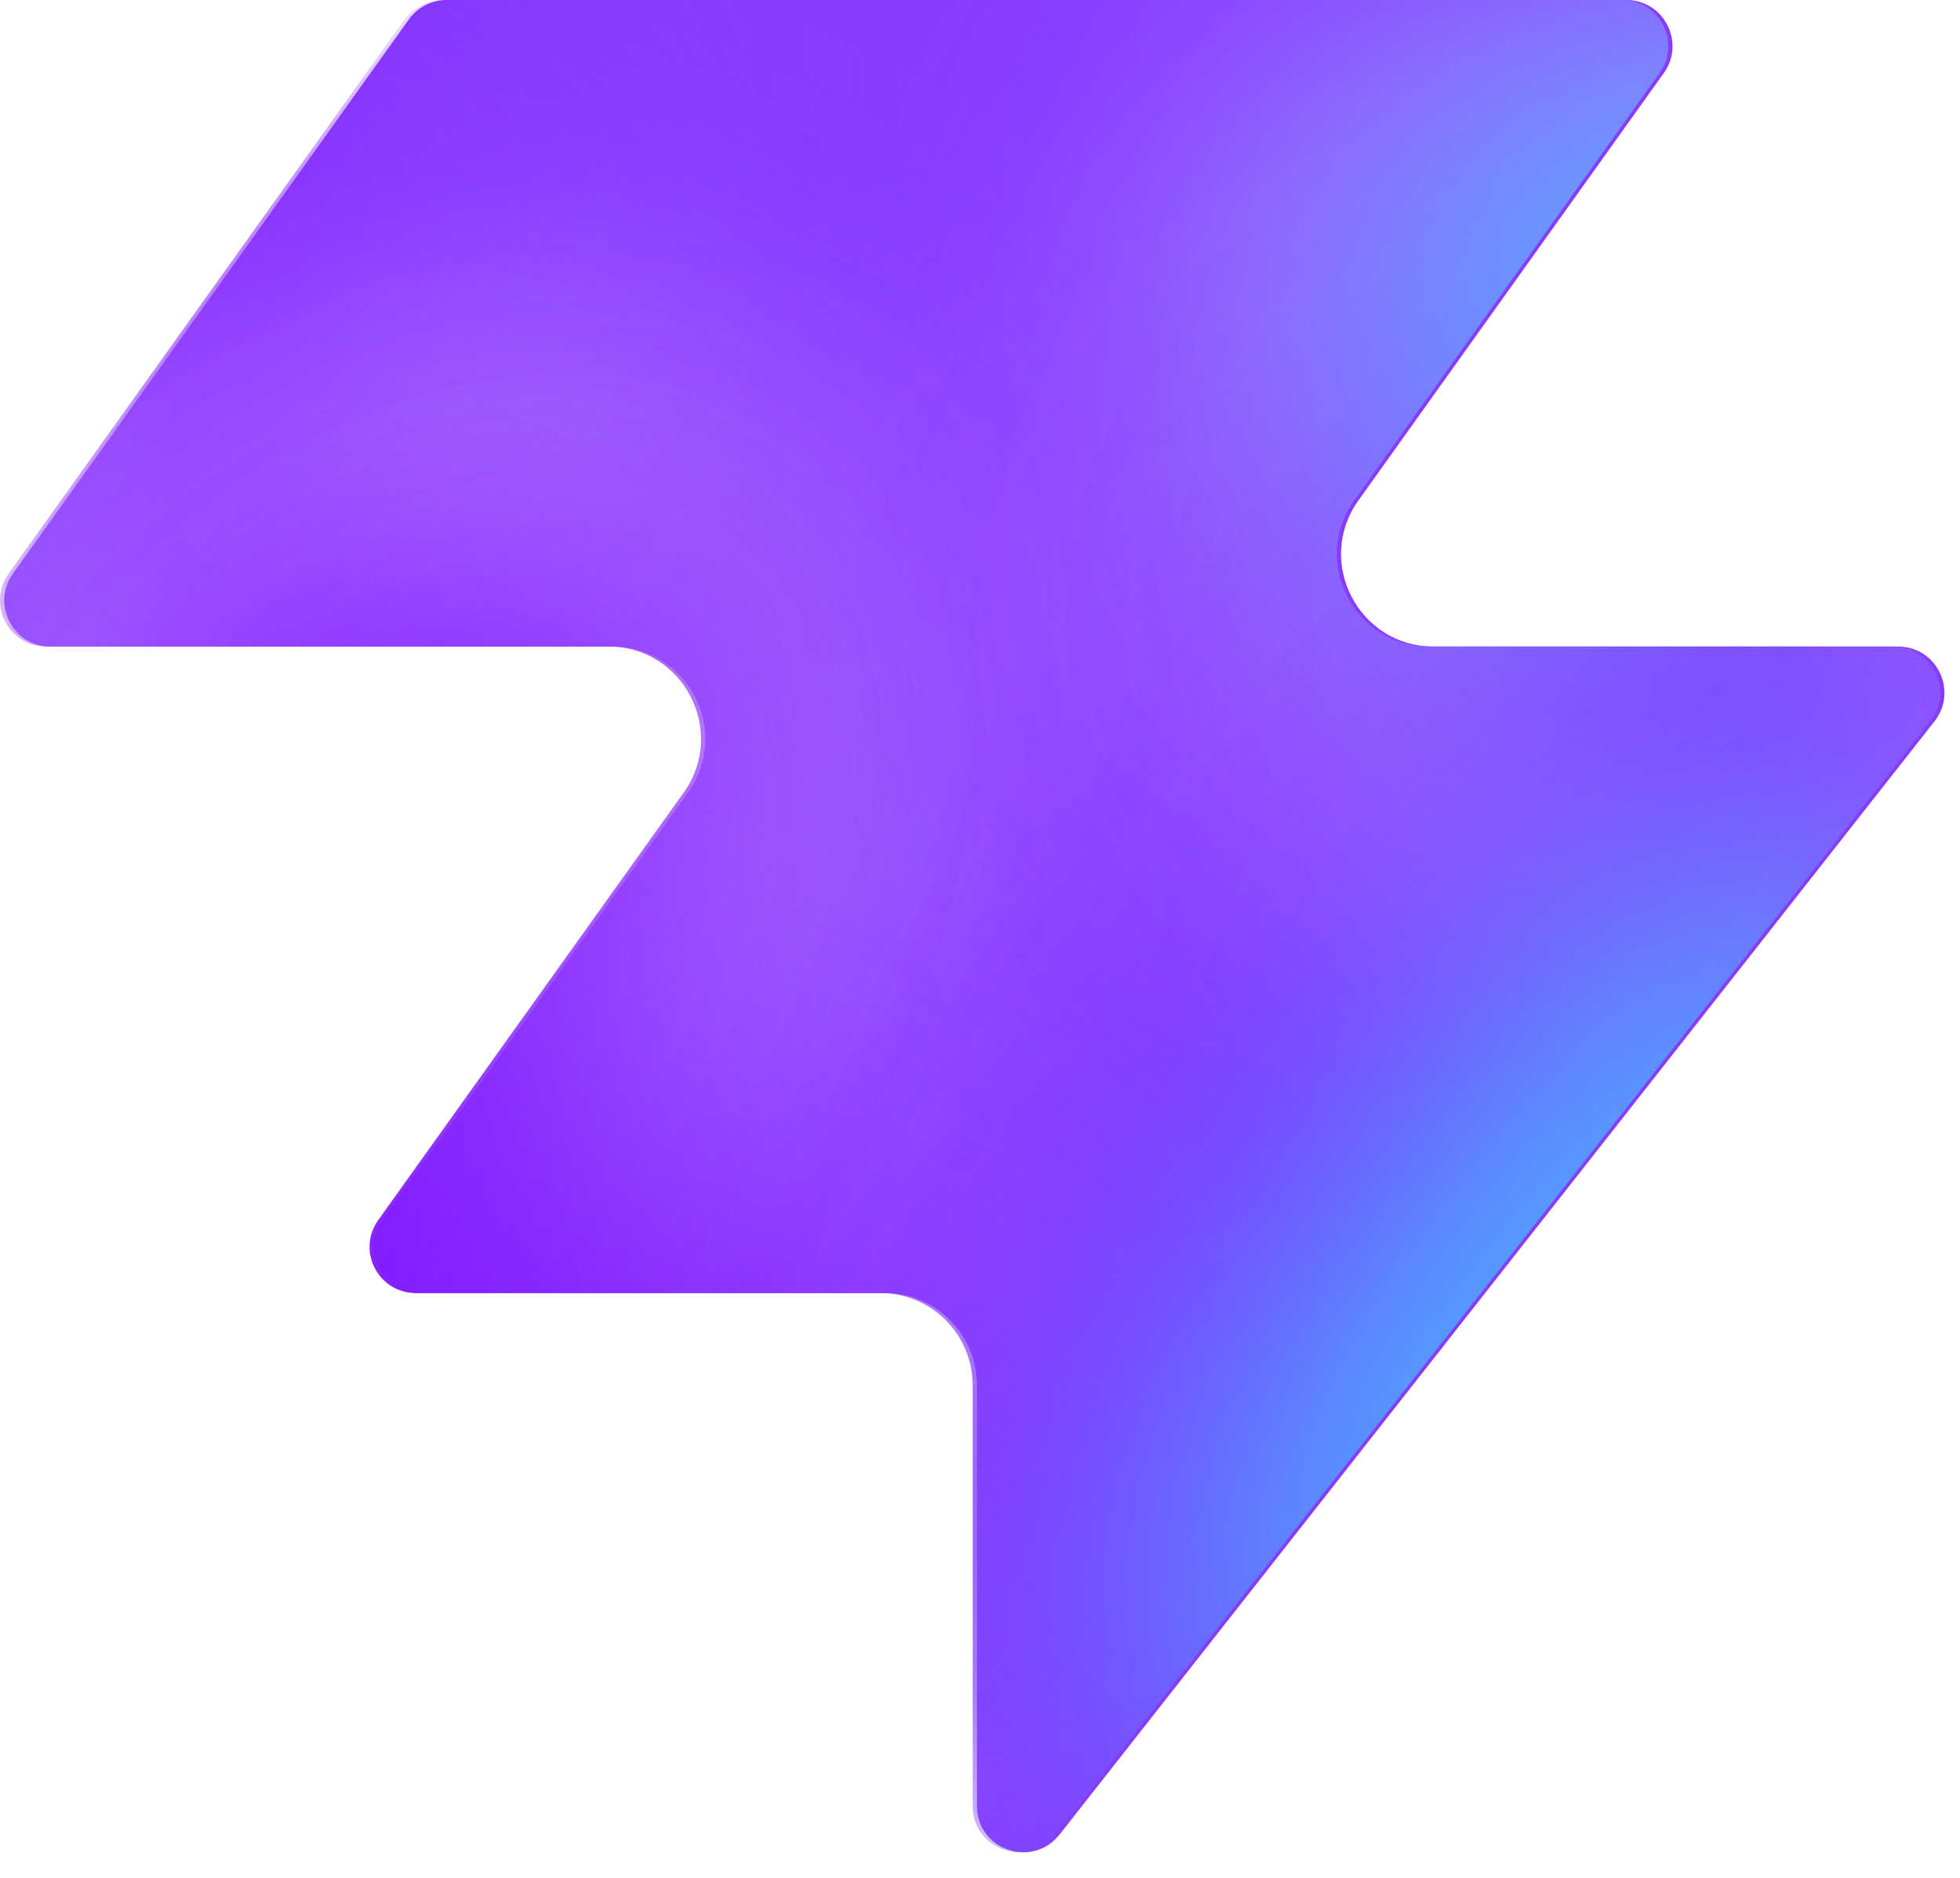
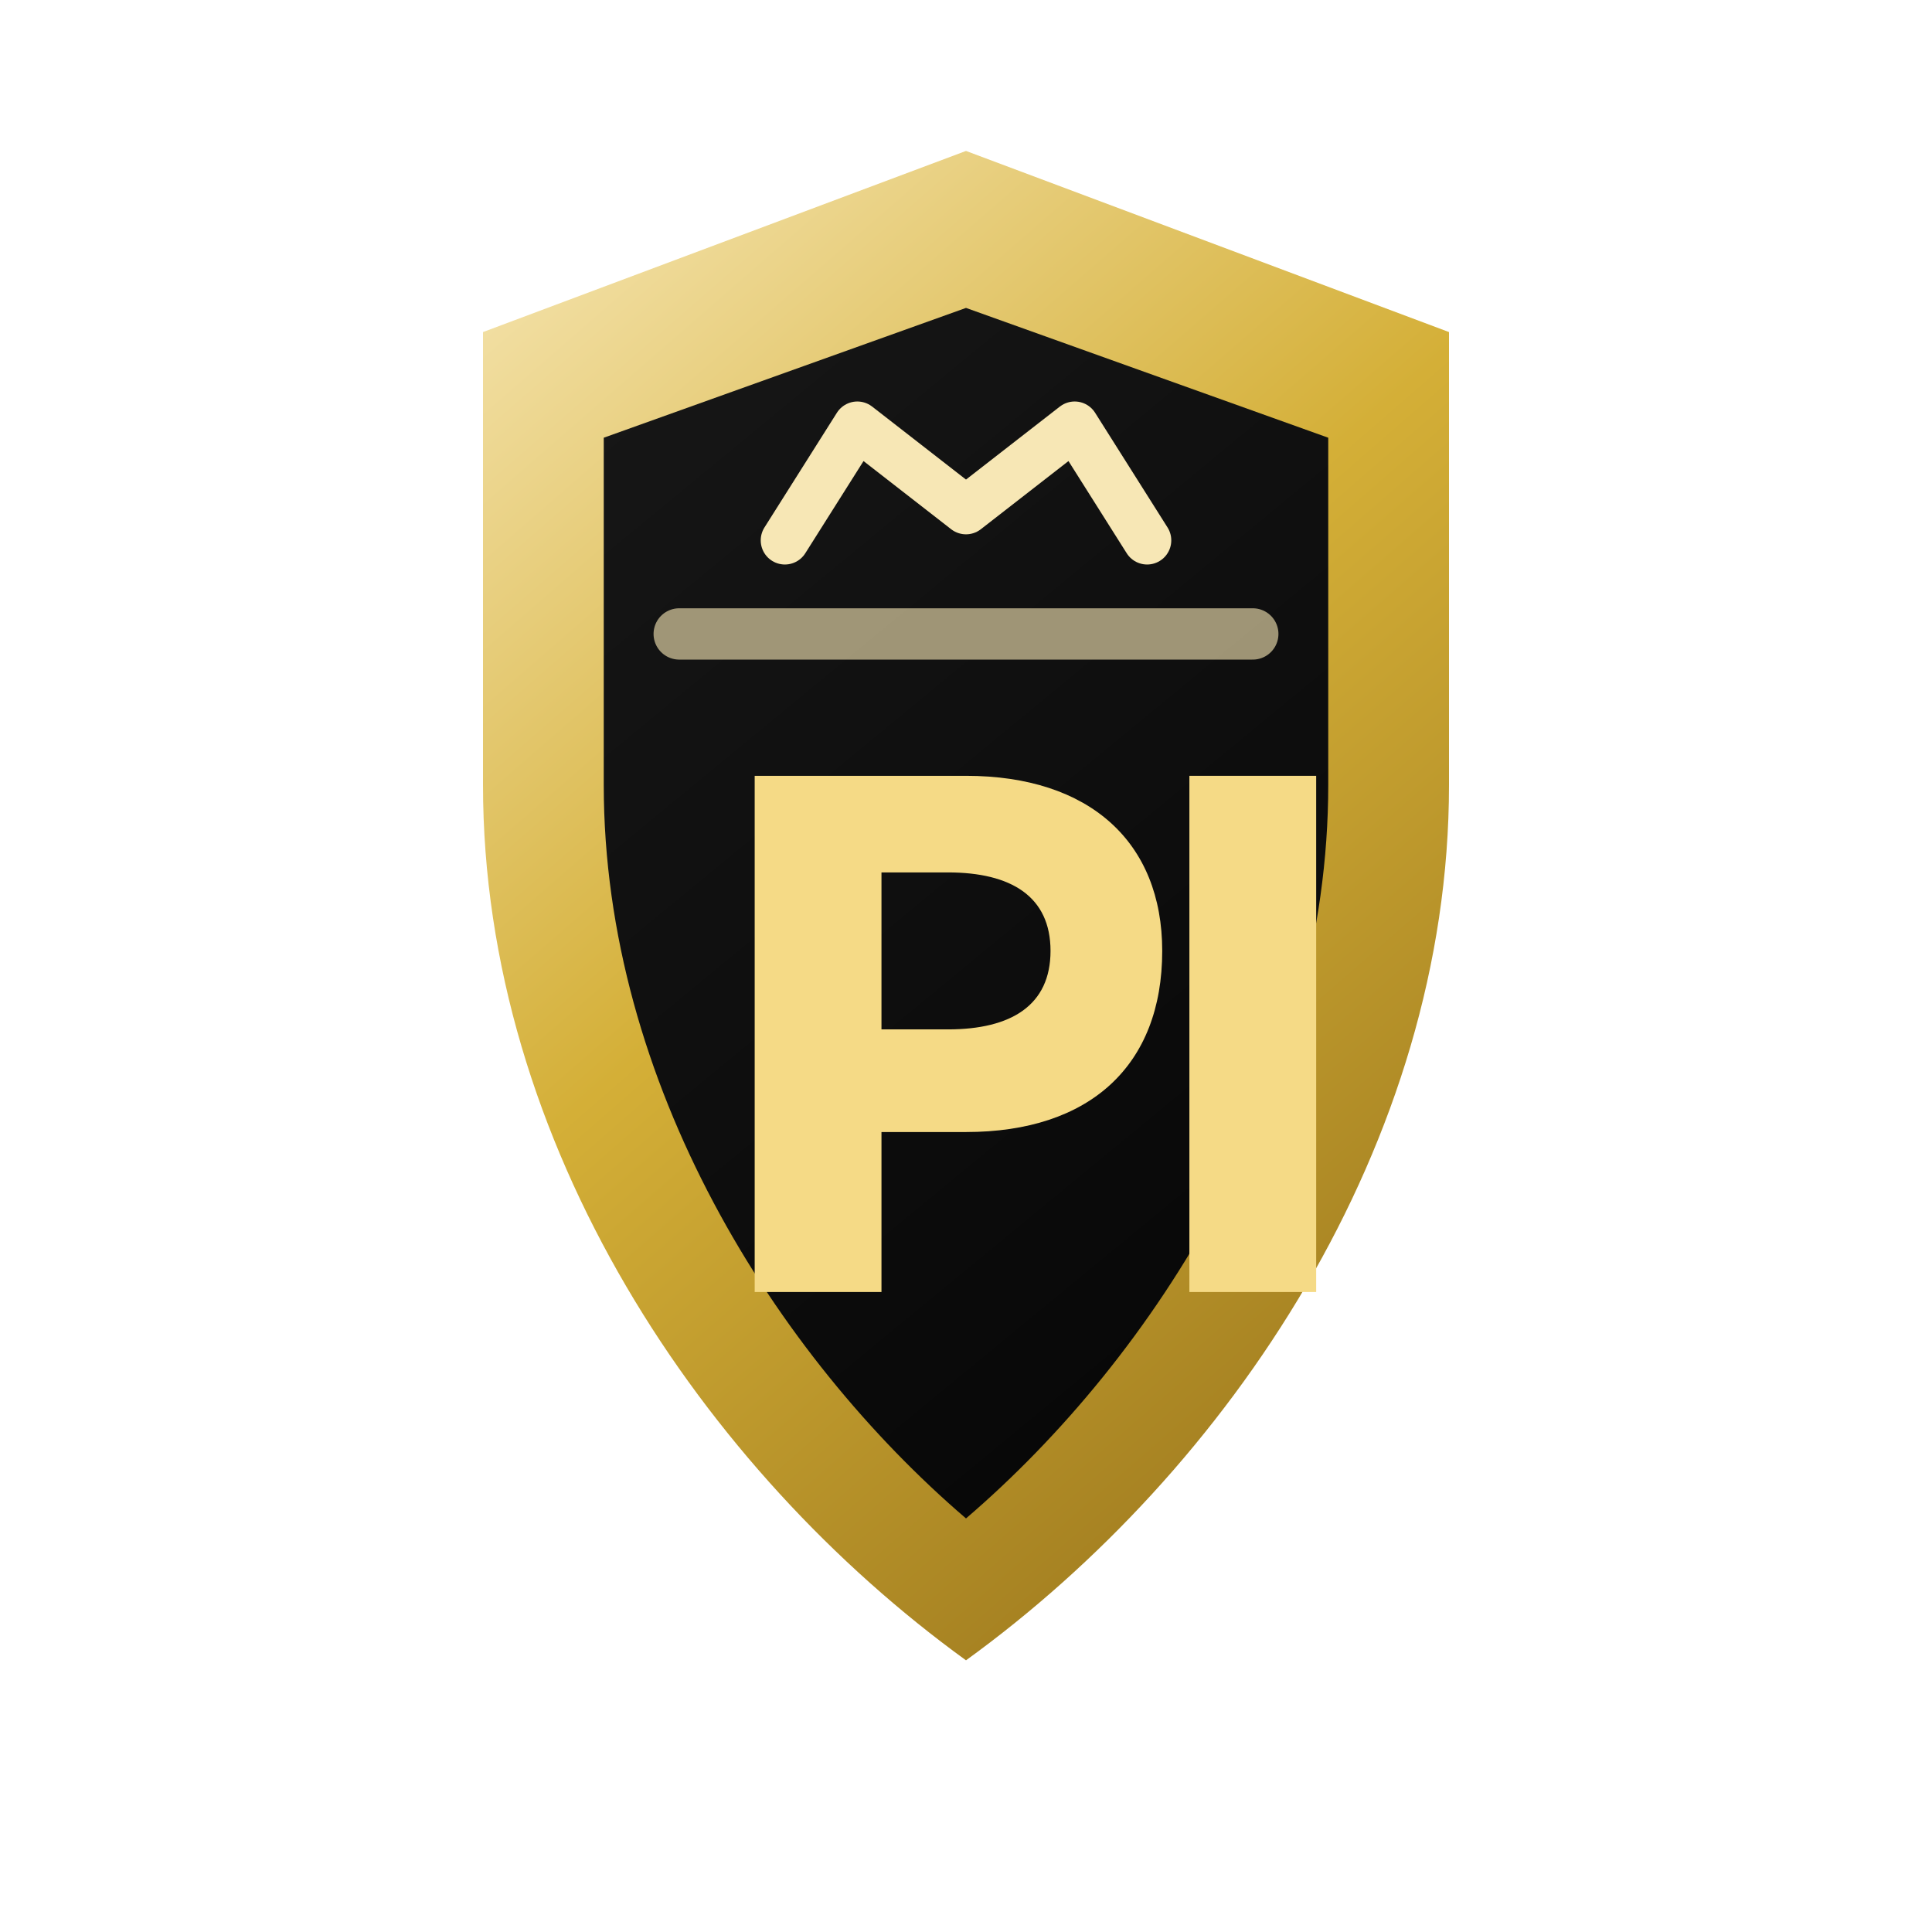
- <svg xmlns="http://www.w3.org/2000/svg" width="48" height="46" fill="none" viewBox="0 0 48 46">
-   <path fill="#863bff" d="M25.946 44.938c-.664.845-2.021.375-2.021-.698V33.937a2.26 2.26 0 0 0-2.262-2.262H10.287c-.92 0-1.456-1.04-.92-1.788l7.48-10.471c1.07-1.497 0-3.578-1.842-3.578H1.237c-.92 0-1.456-1.04-.92-1.788L10.013.474c.214-.297.556-.474.92-.474h28.894c.92 0 1.456 1.04.92 1.788l-7.48 10.471c-1.07 1.498 0 3.579 1.842 3.579h11.377c.943 0 1.473 1.088.89 1.83L25.947 44.94z" style="fill:#863bff;fill:color(display-p3 .525 .23 1);fill-opacity:1" />
-   <mask id="a" width="48" height="46" x="0" y="0" maskUnits="userSpaceOnUse" style="mask-type:alpha">
-     <path fill="#000" d="M25.842 44.938c-.664.844-2.021.375-2.021-.698V33.937a2.26 2.26 0 0 0-2.262-2.262H10.183c-.92 0-1.456-1.04-.92-1.788l7.48-10.471c1.07-1.498 0-3.579-1.842-3.579H1.133c-.92 0-1.456-1.04-.92-1.787L9.91.473c.214-.297.556-.474.92-.474h28.894c.92 0 1.456 1.04.92 1.788l-7.48 10.471c-1.07 1.498 0 3.578 1.842 3.578h11.377c.943 0 1.473 1.088.89 1.832L25.843 44.94z" style="fill:#000;fill-opacity:1" />
-   </mask>
-   <g mask="url(#a)">
-     <g filter="url(#b)">
-       <ellipse cx="5.508" cy="14.704" fill="#ede6ff" rx="5.508" ry="14.704" style="fill:#ede6ff;fill:color(display-p3 .927 .903 1);fill-opacity:1" transform="matrix(.00324 1 1 -.00324 -4.47 31.516)" />
-     </g>
-     <g filter="url(#c)">
-       <ellipse cx="10.399" cy="29.851" fill="#ede6ff" rx="10.399" ry="29.851" style="fill:#ede6ff;fill:color(display-p3 .927 .903 1);fill-opacity:1" transform="matrix(.00324 1 1 -.00324 -39.328 7.883)" />
-     </g>
-     <g filter="url(#d)">
-       <ellipse cx="5.508" cy="30.487" fill="#7e14ff" rx="5.508" ry="30.487" style="fill:#7e14ff;fill:color(display-p3 .492 .077 1);fill-opacity:1" transform="rotate(89.814 -25.913 -14.639)scale(1 -1)" />
-     </g>
-     <g filter="url(#e)">
-       <ellipse cx="5.508" cy="30.599" fill="#7e14ff" rx="5.508" ry="30.599" style="fill:#7e14ff;fill:color(display-p3 .492 .077 1);fill-opacity:1" transform="rotate(89.814 -32.644 -3.334)scale(1 -1)" />
-     </g>
-     <g filter="url(#f)">
-       <ellipse cx="5.508" cy="30.599" fill="#7e14ff" rx="5.508" ry="30.599" style="fill:#7e14ff;fill:color(display-p3 .492 .077 1);fill-opacity:1" transform="matrix(.00324 1 1 -.00324 -34.34 30.47)" />
-     </g>
-     <g filter="url(#g)">
-       <ellipse cx="14.072" cy="22.078" fill="#ede6ff" rx="14.072" ry="22.078" style="fill:#ede6ff;fill:color(display-p3 .927 .903 1);fill-opacity:1" transform="rotate(93.35 24.506 48.493)scale(-1 1)" />
-     </g>
-     <g filter="url(#h)">
-       <ellipse cx="3.47" cy="21.501" fill="#7e14ff" rx="3.47" ry="21.501" style="fill:#7e14ff;fill:color(display-p3 .492 .077 1);fill-opacity:1" transform="rotate(89.009 28.708 47.59)scale(-1 1)" />
-     </g>
-     <g filter="url(#i)">
-       <ellipse cx="3.47" cy="21.501" fill="#7e14ff" rx="3.47" ry="21.501" style="fill:#7e14ff;fill:color(display-p3 .492 .077 1);fill-opacity:1" transform="rotate(89.009 28.708 47.59)scale(-1 1)" />
-     </g>
-     <g filter="url(#j)">
-       <ellipse cx=".387" cy="8.972" fill="#7e14ff" rx="4.407" ry="29.108" style="fill:#7e14ff;fill:color(display-p3 .492 .077 1);fill-opacity:1" transform="rotate(39.51 .387 8.972)" />
-     </g>
-     <g filter="url(#k)">
-       <ellipse cx="47.523" cy="-6.092" fill="#7e14ff" rx="4.407" ry="29.108" style="fill:#7e14ff;fill:color(display-p3 .492 .077 1);fill-opacity:1" transform="rotate(37.892 47.523 -6.092)" />
-     </g>
-     <g filter="url(#l)">
-       <ellipse cx="41.412" cy="6.333" fill="#47bfff" rx="5.971" ry="9.665" style="fill:#47bfff;fill:color(display-p3 .28 .748 1);fill-opacity:1" transform="rotate(37.892 41.412 6.333)" />
-     </g>
-     <g filter="url(#m)">
-       <ellipse cx="-1.879" cy="38.332" fill="#7e14ff" rx="4.407" ry="29.108" style="fill:#7e14ff;fill:color(display-p3 .492 .077 1);fill-opacity:1" transform="rotate(37.892 -1.88 38.332)" />
-     </g>
-     <g filter="url(#n)">
-       <ellipse cx="-1.879" cy="38.332" fill="#7e14ff" rx="4.407" ry="29.108" style="fill:#7e14ff;fill:color(display-p3 .492 .077 1);fill-opacity:1" transform="rotate(37.892 -1.88 38.332)" />
-     </g>
-     <g filter="url(#o)">
-       <ellipse cx="35.651" cy="29.907" fill="#7e14ff" rx="4.407" ry="29.108" style="fill:#7e14ff;fill:color(display-p3 .492 .077 1);fill-opacity:1" transform="rotate(37.892 35.651 29.907)" />
-     </g>
-     <g filter="url(#p)">
-       <ellipse cx="38.418" cy="32.4" fill="#47bfff" rx="5.971" ry="15.297" style="fill:#47bfff;fill:color(display-p3 .28 .748 1);fill-opacity:1" transform="rotate(37.892 38.418 32.4)" />
-     </g>
-   </g>
+ <svg xmlns="http://www.w3.org/2000/svg" width="64" height="64" fill="none" viewBox="0 0 64 64">
  <defs>
-     <filter id="b" width="60.045" height="41.654" x="-19.77" y="16.149" color-interpolation-filters="sRGB" filterUnits="userSpaceOnUse">
-       <feFlood flood-opacity="0" result="BackgroundImageFix" />
-       <feBlend in="SourceGraphic" in2="BackgroundImageFix" result="shape" />
-       <feGaussianBlur result="effect1_foregroundBlur_2002_17158" stdDeviation="7.659" />
-     </filter>
-     <filter id="c" width="90.34" height="51.437" x="-54.613" y="-7.533" color-interpolation-filters="sRGB" filterUnits="userSpaceOnUse">
-       <feFlood flood-opacity="0" result="BackgroundImageFix" />
-       <feBlend in="SourceGraphic" in2="BackgroundImageFix" result="shape" />
-       <feGaussianBlur result="effect1_foregroundBlur_2002_17158" stdDeviation="7.659" />
-     </filter>
-     <filter id="d" width="79.355" height="29.4" x="-49.64" y="2.03" color-interpolation-filters="sRGB" filterUnits="userSpaceOnUse">
-       <feFlood flood-opacity="0" result="BackgroundImageFix" />
-       <feBlend in="SourceGraphic" in2="BackgroundImageFix" result="shape" />
-       <feGaussianBlur result="effect1_foregroundBlur_2002_17158" stdDeviation="4.596" />
-     </filter>
-     <filter id="e" width="79.579" height="29.4" x="-45.045" y="20.029" color-interpolation-filters="sRGB" filterUnits="userSpaceOnUse">
-       <feFlood flood-opacity="0" result="BackgroundImageFix" />
-       <feBlend in="SourceGraphic" in2="BackgroundImageFix" result="shape" />
-       <feGaussianBlur result="effect1_foregroundBlur_2002_17158" stdDeviation="4.596" />
-     </filter>
-     <filter id="f" width="79.579" height="29.4" x="-43.513" y="21.178" color-interpolation-filters="sRGB" filterUnits="userSpaceOnUse">
-       <feFlood flood-opacity="0" result="BackgroundImageFix" />
-       <feBlend in="SourceGraphic" in2="BackgroundImageFix" result="shape" />
-       <feGaussianBlur result="effect1_foregroundBlur_2002_17158" stdDeviation="4.596" />
-     </filter>
-     <filter id="g" width="74.749" height="58.852" x="15.756" y="-17.901" color-interpolation-filters="sRGB" filterUnits="userSpaceOnUse">
-       <feFlood flood-opacity="0" result="BackgroundImageFix" />
-       <feBlend in="SourceGraphic" in2="BackgroundImageFix" result="shape" />
-       <feGaussianBlur result="effect1_foregroundBlur_2002_17158" stdDeviation="7.659" />
-     </filter>
-     <filter id="h" width="61.377" height="25.362" x="23.548" y="2.284" color-interpolation-filters="sRGB" filterUnits="userSpaceOnUse">
-       <feFlood flood-opacity="0" result="BackgroundImageFix" />
-       <feBlend in="SourceGraphic" in2="BackgroundImageFix" result="shape" />
-       <feGaussianBlur result="effect1_foregroundBlur_2002_17158" stdDeviation="4.596" />
-     </filter>
-     <filter id="i" width="61.377" height="25.362" x="23.548" y="2.284" color-interpolation-filters="sRGB" filterUnits="userSpaceOnUse">
-       <feFlood flood-opacity="0" result="BackgroundImageFix" />
-       <feBlend in="SourceGraphic" in2="BackgroundImageFix" result="shape" />
-       <feGaussianBlur result="effect1_foregroundBlur_2002_17158" stdDeviation="4.596" />
-     </filter>
-     <filter id="j" width="56.045" height="63.649" x="-27.636" y="-22.853" color-interpolation-filters="sRGB" filterUnits="userSpaceOnUse">
-       <feFlood flood-opacity="0" result="BackgroundImageFix" />
-       <feBlend in="SourceGraphic" in2="BackgroundImageFix" result="shape" />
-       <feGaussianBlur result="effect1_foregroundBlur_2002_17158" stdDeviation="4.596" />
-     </filter>
-     <filter id="k" width="54.814" height="64.646" x="20.116" y="-38.415" color-interpolation-filters="sRGB" filterUnits="userSpaceOnUse">
-       <feFlood flood-opacity="0" result="BackgroundImageFix" />
-       <feBlend in="SourceGraphic" in2="BackgroundImageFix" result="shape" />
-       <feGaussianBlur result="effect1_foregroundBlur_2002_17158" stdDeviation="4.596" />
-     </filter>
-     <filter id="l" width="33.541" height="35.313" x="24.641" y="-11.323" color-interpolation-filters="sRGB" filterUnits="userSpaceOnUse">
-       <feFlood flood-opacity="0" result="BackgroundImageFix" />
-       <feBlend in="SourceGraphic" in2="BackgroundImageFix" result="shape" />
-       <feGaussianBlur result="effect1_foregroundBlur_2002_17158" stdDeviation="4.596" />
-     </filter>
-     <filter id="m" width="54.814" height="64.646" x="-29.286" y="6.009" color-interpolation-filters="sRGB" filterUnits="userSpaceOnUse">
-       <feFlood flood-opacity="0" result="BackgroundImageFix" />
-       <feBlend in="SourceGraphic" in2="BackgroundImageFix" result="shape" />
-       <feGaussianBlur result="effect1_foregroundBlur_2002_17158" stdDeviation="4.596" />
-     </filter>
-     <filter id="n" width="54.814" height="64.646" x="-29.286" y="6.009" color-interpolation-filters="sRGB" filterUnits="userSpaceOnUse">
-       <feFlood flood-opacity="0" result="BackgroundImageFix" />
-       <feBlend in="SourceGraphic" in2="BackgroundImageFix" result="shape" />
-       <feGaussianBlur result="effect1_foregroundBlur_2002_17158" stdDeviation="4.596" />
-     </filter>
-     <filter id="o" width="54.814" height="64.646" x="8.244" y="-2.416" color-interpolation-filters="sRGB" filterUnits="userSpaceOnUse">
-       <feFlood flood-opacity="0" result="BackgroundImageFix" />
-       <feBlend in="SourceGraphic" in2="BackgroundImageFix" result="shape" />
-       <feGaussianBlur result="effect1_foregroundBlur_2002_17158" stdDeviation="4.596" />
-     </filter>
-     <filter id="p" width="39.409" height="43.623" x="18.713" y="10.588" color-interpolation-filters="sRGB" filterUnits="userSpaceOnUse">
-       <feFlood flood-opacity="0" result="BackgroundImageFix" />
-       <feBlend in="SourceGraphic" in2="BackgroundImageFix" result="shape" />
-       <feGaussianBlur result="effect1_foregroundBlur_2002_17158" stdDeviation="4.596" />
-     </filter>
+     <linearGradient id="frame" x1="12" x2="52" y1="9" y2="55" gradientUnits="userSpaceOnUse">
+       <stop offset="0" stop-color="#f7e7b5" />
+       <stop offset=".42" stop-color="#d4af37" />
+       <stop offset="1" stop-color="#8d6916" />
+     </linearGradient>
+     <linearGradient id="core" x1="18" x2="46" y1="15" y2="49" gradientUnits="userSpaceOnUse">
+       <stop offset="0" stop-color="#161616" />
+       <stop offset="1" stop-color="#050505" />
+     </linearGradient>
  </defs>
+   <path d="M32 5 48 11v15c0 11.9-7.3 22.7-16 29-8.7-6.3-16-17.1-16-29V11l16-6Z" fill="url(#frame)" />
+   <path d="M32 10.2 44 14.5V26c0 9.9-5.7 18.9-12 24.3C25.7 44.9 20 35.9 20 26V14.5l12-4.3Z" fill="url(#core)" />
+   <path d="M22.5 21h19" stroke="#f7e7b5" stroke-linecap="round" stroke-opacity=".62" stroke-width="1.7" />
+   <path d="m26 17.9 2.4-3.8 3.6 2.8 3.6-2.8 2.4 3.8" fill="none" stroke="#f7e7b5" stroke-linecap="round" stroke-linejoin="round" stroke-width="1.6" />
+   <path d="M25 42.8V25.7h7c4.1 0 6.5 2.2 6.5 5.8 0 3.8-2.4 6-6.5 6h-2.8v5.3h-4.2Zm4.2-8.7h2.2c2.1 0 3.4-.8 3.4-2.6s-1.3-2.6-3.4-2.6h-2.2v5.2Z" fill="#f5da86" />
+   <path d="M39.4 42.8V25.7h4.2v17.1h-4.2Z" fill="#f5da86" />
</svg>
